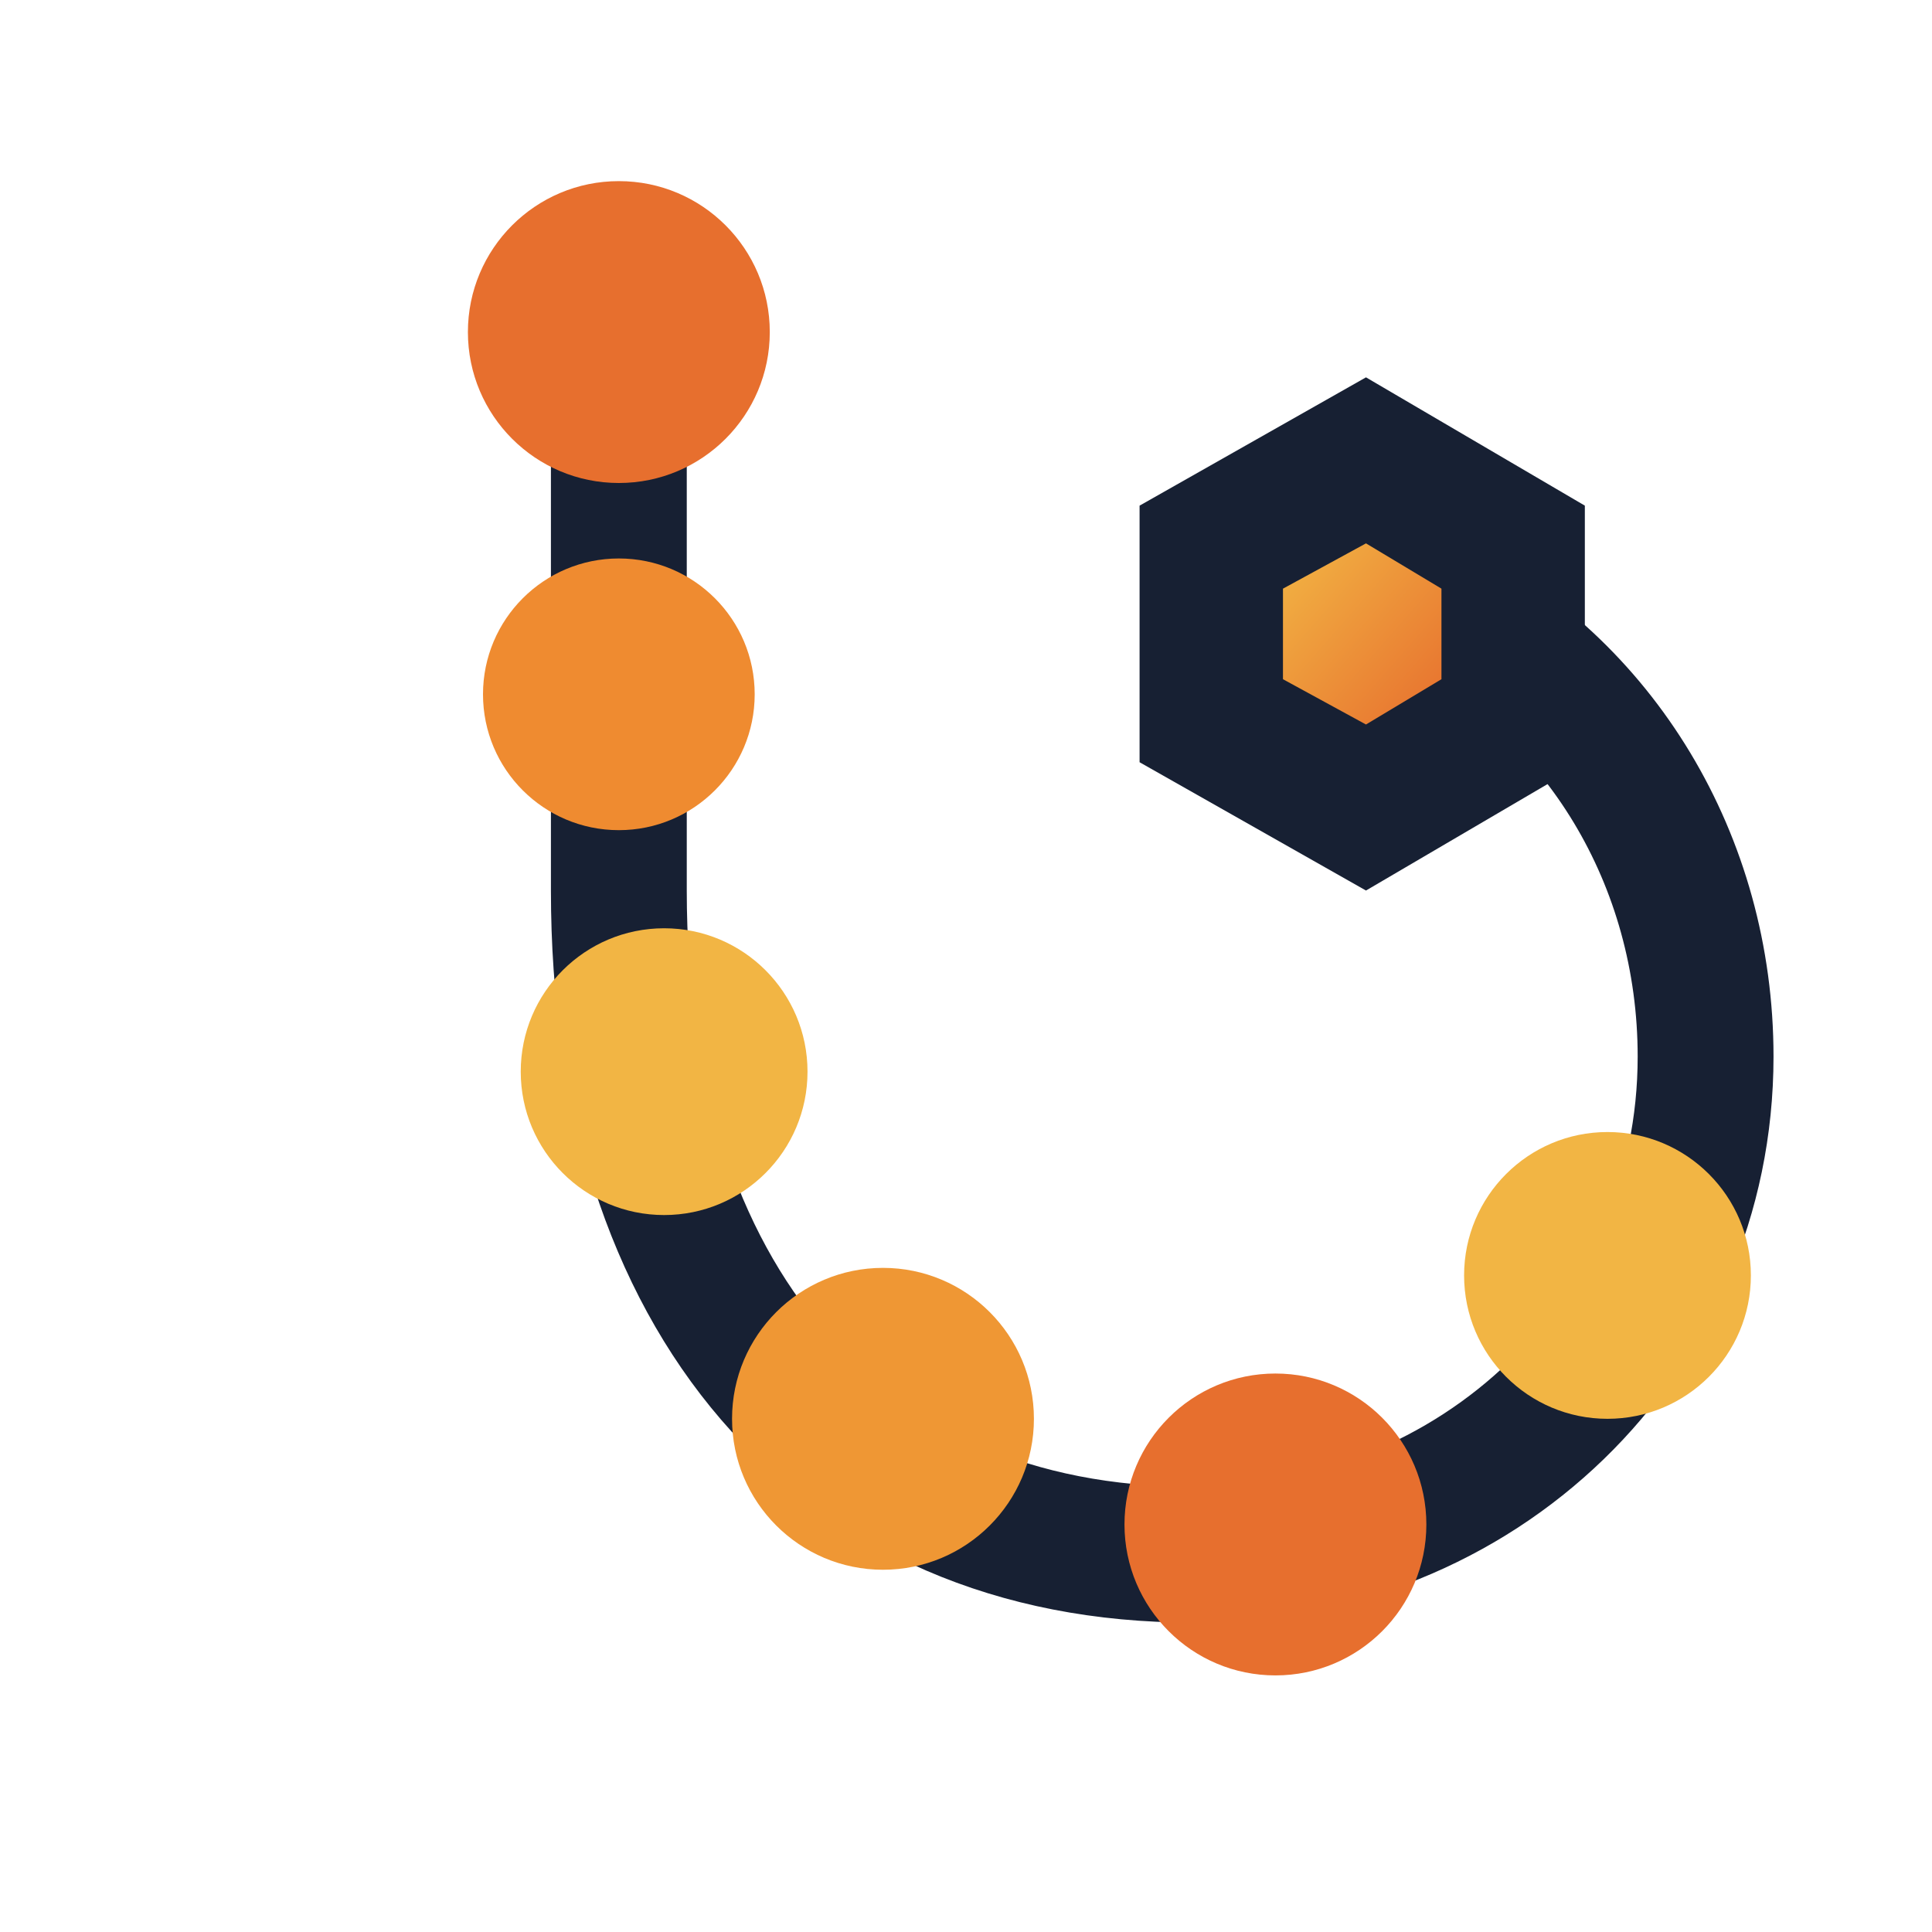
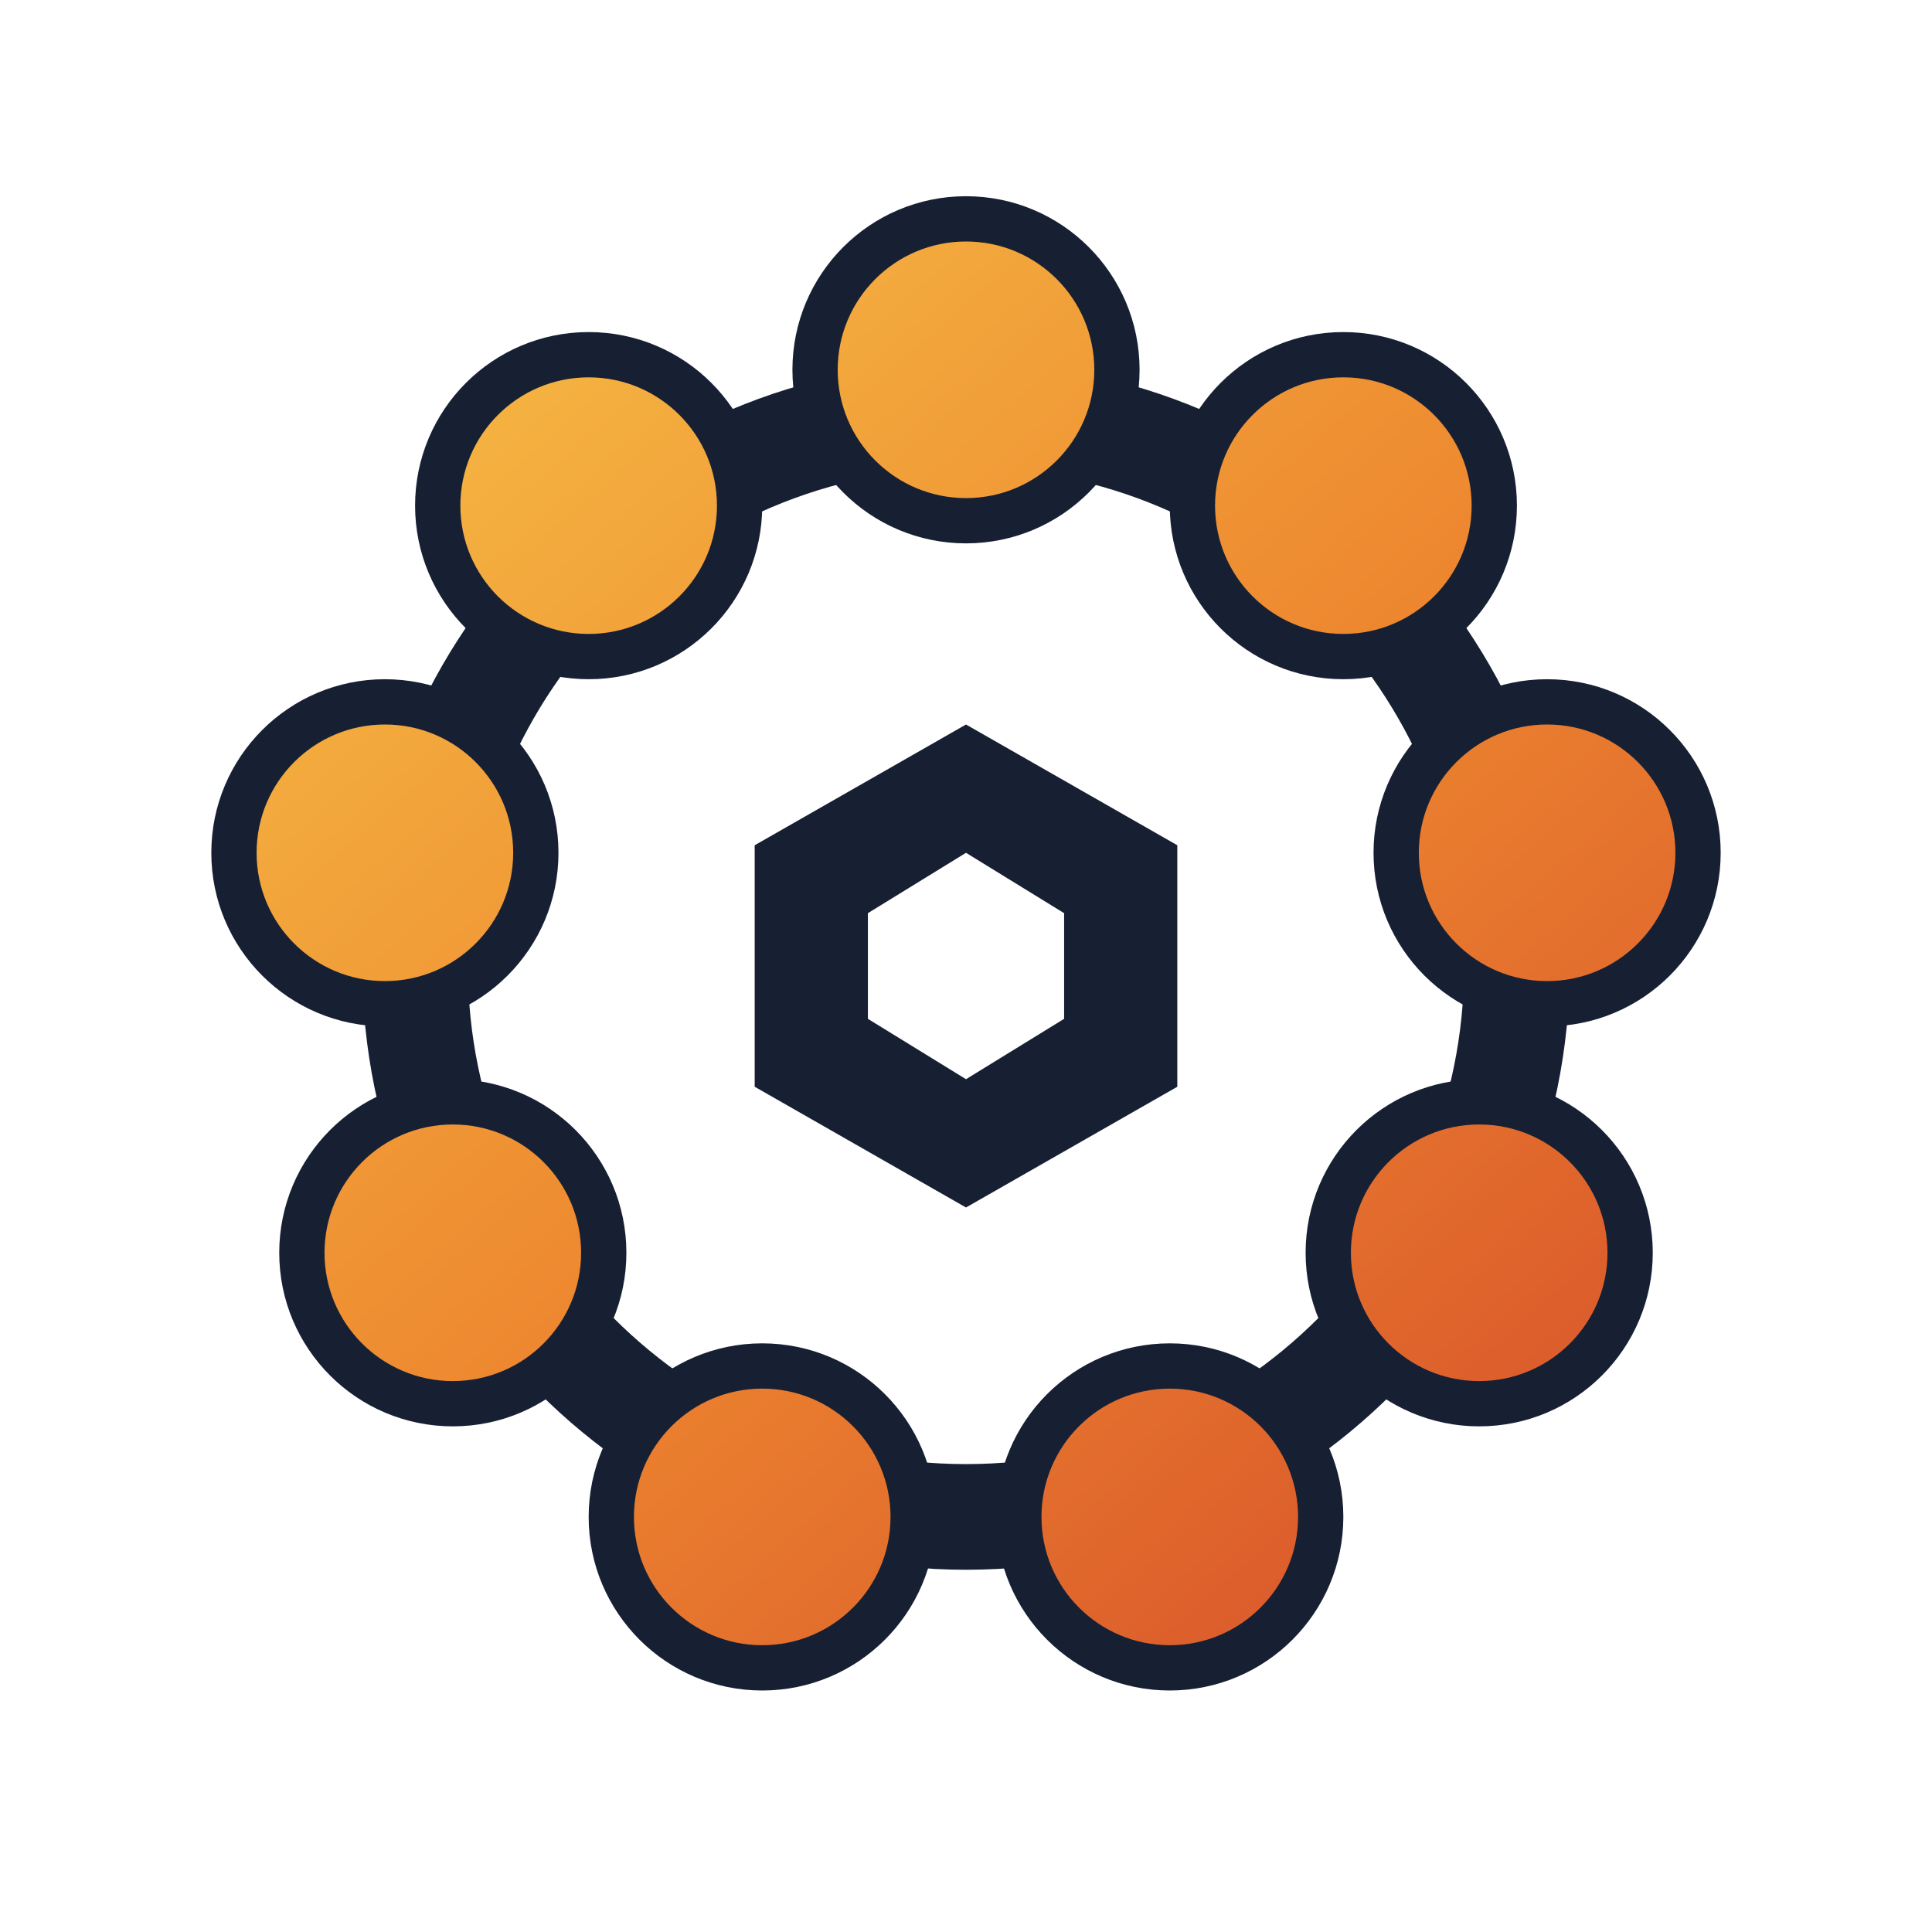
<svg xmlns="http://www.w3.org/2000/svg" viewBox="0 0 256 256" role="img" aria-label="Beads Rust logo">
  <defs>
-     <linearGradient id="bead-warm" x1="0" y1="0" x2="1" y2="1">
-       <stop offset="0" stop-color="#f2b544" />
-       <stop offset="1" stop-color="#e76f2e" />
+     <linearGradient id="rust" x1="58" y1="48" x2="198" y2="208" gradientUnits="userSpaceOnUse">
+       <stop stop-color="#f5b642" />
+       <stop offset="0.52" stop-color="#ed862f" />
+       <stop offset="1" stop-color="#d9562b" />
    </linearGradient>
  </defs>
-   <path d="M82 44v74c0 54 29 88 76 88 38 0 68-29 68-66 0-26-14-49-36-60" fill="none" stroke="#172033" stroke-width="18" stroke-linecap="round" stroke-linejoin="round" />
-   <circle cx="82" cy="44" r="20" fill="#e76f2e" />
-   <circle cx="82" cy="92" r="18" fill="#ef8b30" />
-   <circle cx="88" cy="142" r="19" fill="#f2b544" />
-   <circle cx="117" cy="188" r="20" fill="#ef9734" />
-   <circle cx="169" cy="202" r="20" fill="#e76f2e" />
-   <circle cx="213" cy="169" r="19" fill="#f2b544" />
-   <path d="m181 50 29 17v34l-29 17-30-17V67z" fill="#172033" />
-   <path d="m181 72 10 6v12l-10 6-11-6V78z" fill="url(#bead-warm)" />
+   <circle cx="128" cy="128" r="73" fill="none" stroke="#172033" stroke-width="14" />
+   <g fill="url(#rust)" stroke="#172033" stroke-width="6">
+     <circle cx="128" cy="49" r="20" />
+     <circle cx="178" cy="67" r="20" />
+     <circle cx="205" cy="113" r="20" />
+     <circle cx="196" cy="166" r="20" />
+     <circle cx="155" cy="201" r="20" />
+     <circle cx="101" cy="201" r="20" />
+     <circle cx="60" cy="166" r="20" />
+     <circle cx="51" cy="113" r="20" />
+     <circle cx="78" cy="67" r="20" />
+   </g>
+   <path fill="#172033" fill-rule="evenodd" d="m128 96 28 16v32l-28 16-28-16v-32l28-16zm0 17-13 8v14l13 8 13-8v-14l-13-8z" />
</svg>
